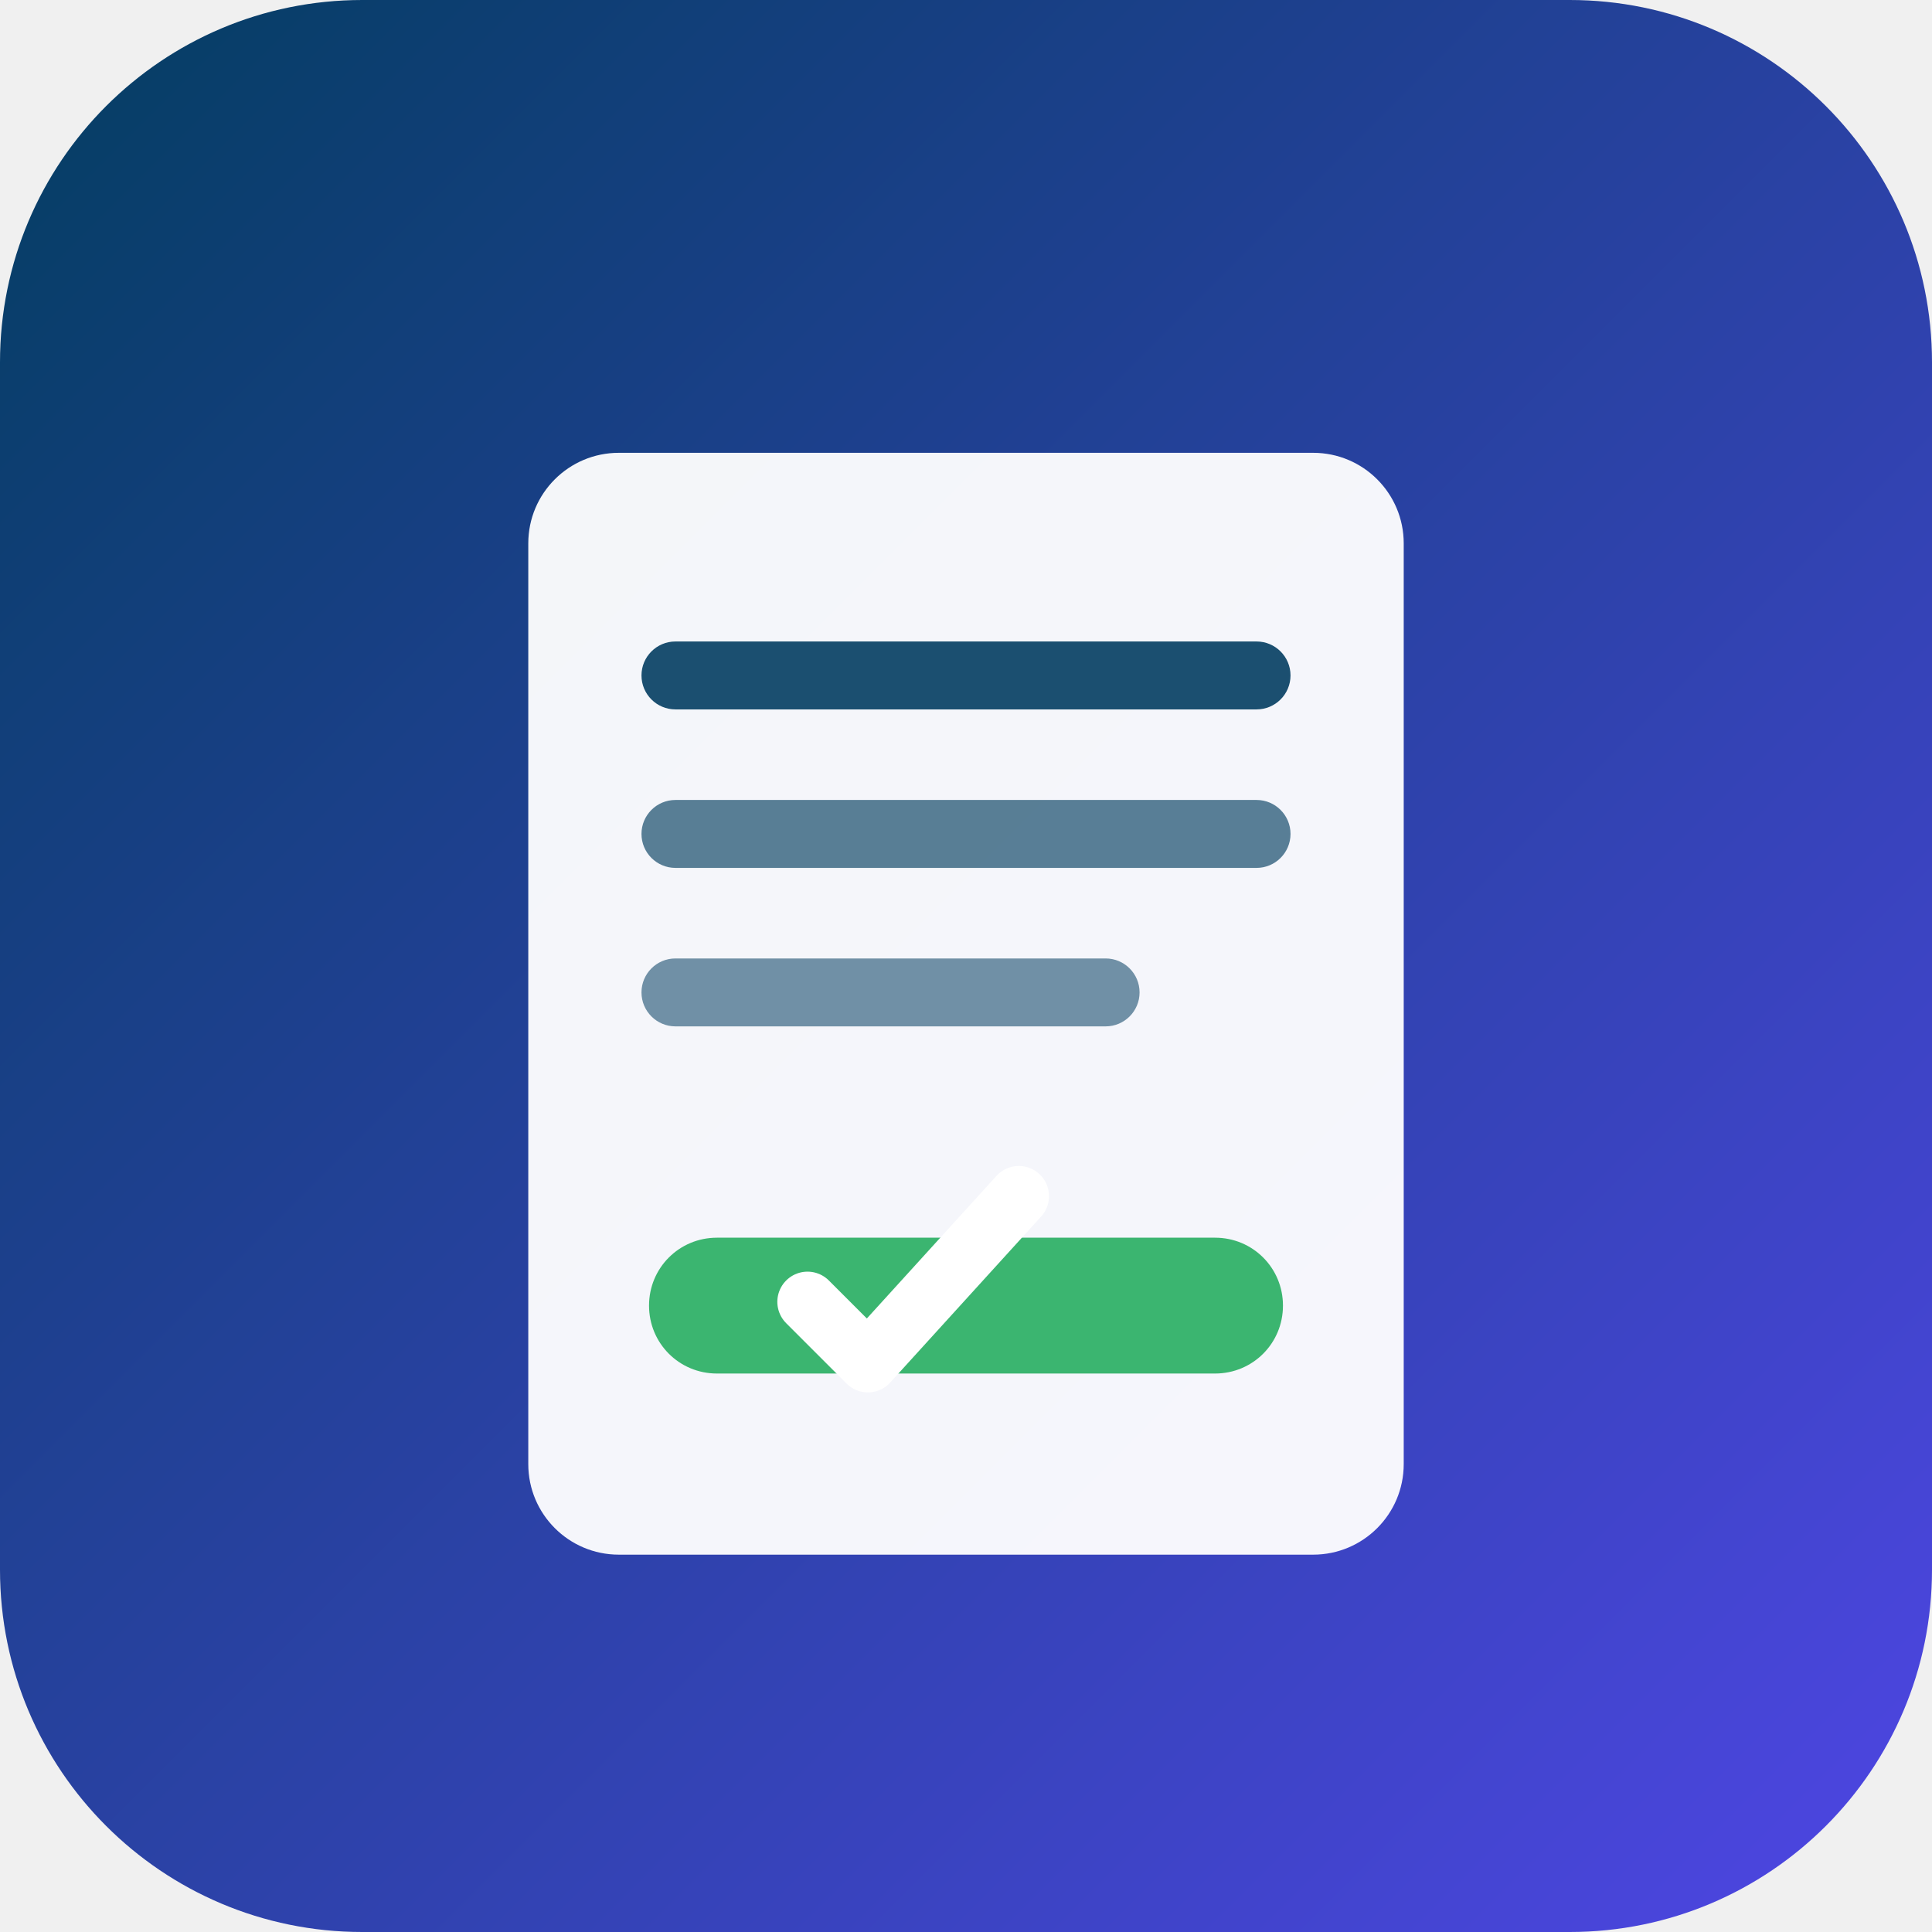
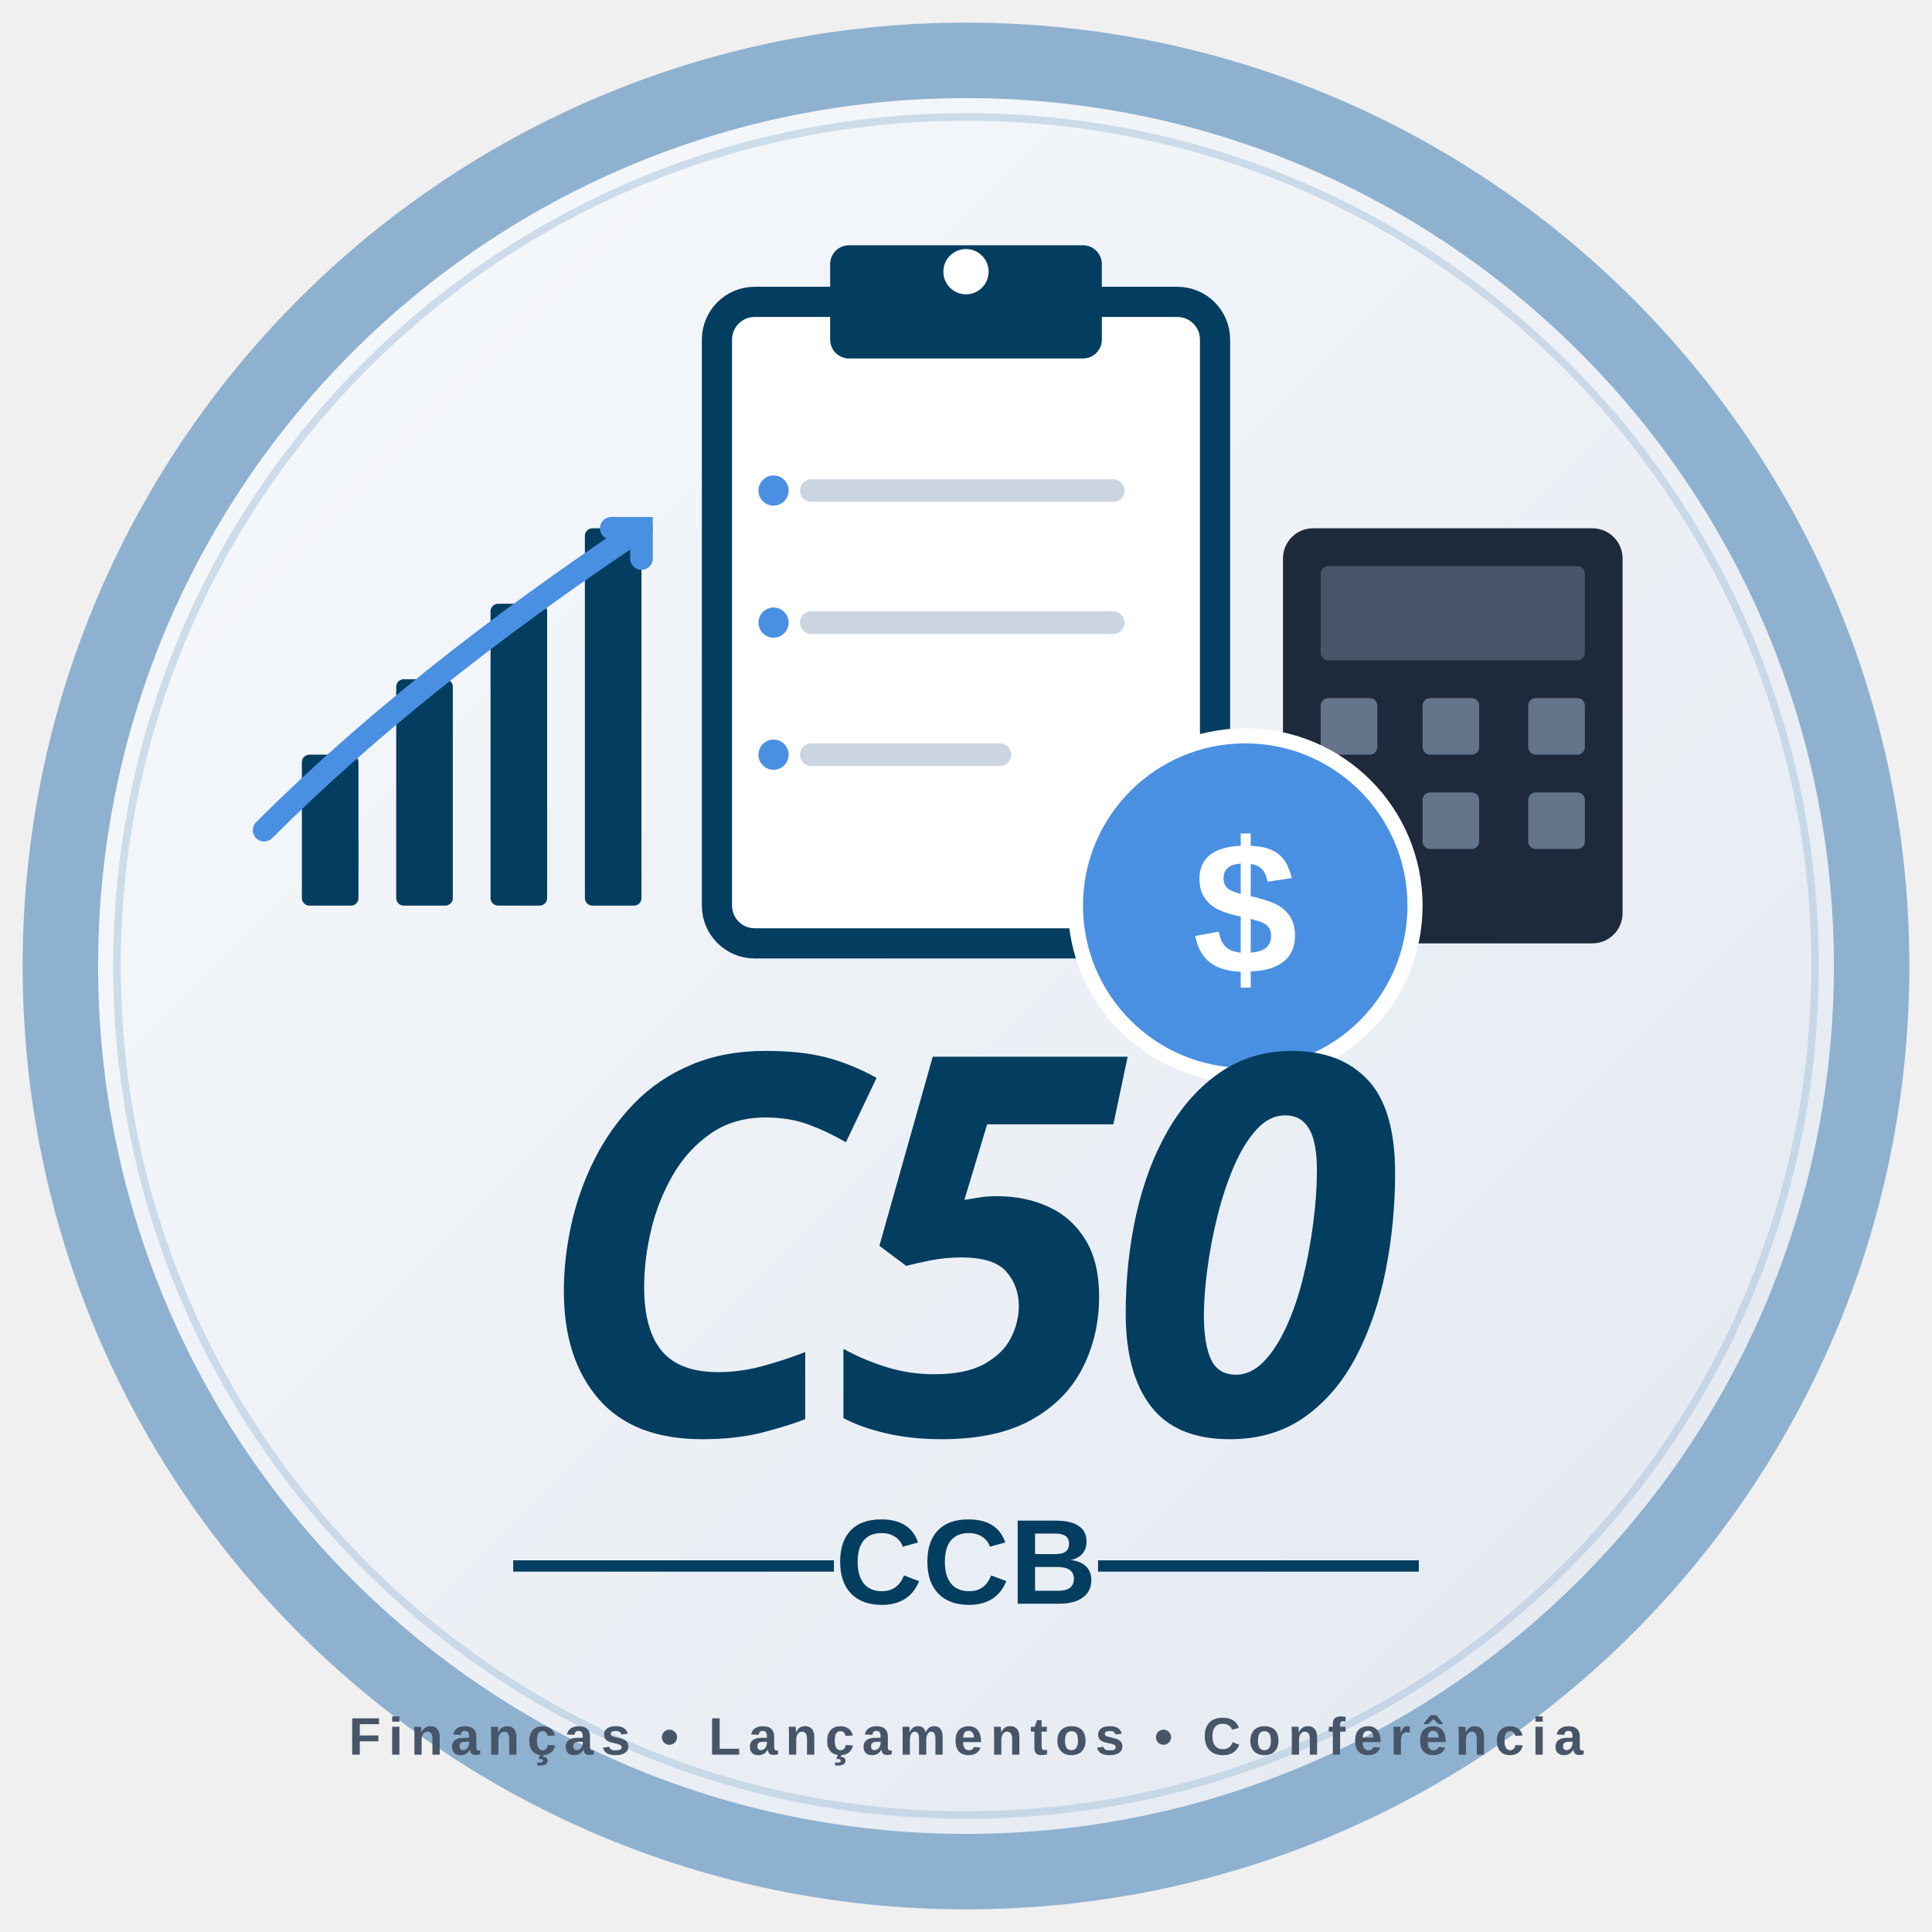
- <svg xmlns="http://www.w3.org/2000/svg" viewBox="0 0 512 512" width="512" height="512" role="img" aria-label="Conferencia">
+ <svg xmlns="http://www.w3.org/2000/svg" viewBox="0 0 512 512" width="512" height="512">
  <defs>
-     <linearGradient id="g" x1="0" y1="0" x2="1" y2="1">
-       <stop offset="0" stop-color="#033D60" />
-       <stop offset="1" stop-color="#4f46e5" />
+     <linearGradient id="bgGrad" x1="0%" y1="0%" x2="100%" y2="100%">
+       <stop offset="0%" style="stop-color:#f8fafc;stop-opacity:1" />
+       <stop offset="100%" style="stop-color:#e2e8f0;stop-opacity:1" />
+     </linearGradient>
+     <linearGradient id="blueGrad" x1="0%" y1="0%" x2="100%" y2="0%">
+       <stop offset="0%" style="stop-color:#033D60;stop-opacity:1" />
+       <stop offset="100%" style="stop-color:#4A90E2;stop-opacity:1" />
    </linearGradient>
  </defs>
-   <rect width="512" height="512" rx="96" fill="url(#g)" />
-   <rect x="140" y="120" width="232" height="292" rx="24" fill="#ffffff" opacity="0.95" />
-   <rect x="170" y="170" width="172" height="18" rx="9" fill="#033D60" opacity="0.9" />
-   <rect x="170" y="212" width="172" height="18" rx="9" fill="#033D60" opacity="0.65" />
-   <rect x="170" y="254" width="132" height="18" rx="9" fill="#033D60" opacity="0.55" />
-   <path d="M190 328h132c10 0 18 8 18 18s-8 18-18 18H190c-10 0-18-8-18-18s8-18 18-18Z" fill="#27ae60" opacity="0.9" />
-   <path d="M214 345l16 16 40-44" fill="none" stroke="#ffffff" stroke-width="16" stroke-linecap="round" stroke-linejoin="round" />
+   <circle cx="256" cy="256" r="240" fill="url(#bgGrad)" stroke="#8FB1D0" stroke-width="20" />
+   <circle cx="256" cy="256" r="225" fill="none" stroke="#A5C2D9" stroke-width="2" opacity="0.5" />
+   <g transform="translate(0, -20)">
+     <rect x="190" y="100" width="132" height="170" rx="10" fill="#fff" stroke="#033D60" stroke-width="8" />
+     <rect x="220" y="85" width="72" height="30" rx="5" fill="#033D60" />
+     <circle cx="256" cy="92" r="6" fill="#fff" />
+     <path d="M215 150 h80 M215 185 h80 M215 220 h50" stroke="#CBD5E1" stroke-width="6" stroke-linecap="round" />
+     <circle cx="205" cy="150" r="4" fill="#4A90E2" />
+     <circle cx="205" cy="185" r="4" fill="#4A90E2" />
+     <circle cx="205" cy="220" r="4" fill="#4A90E2" />
+     <g transform="translate(80, 160)">
+       <rect x="0" y="60" width="15" height="40" fill="#033D60" rx="2" />
+       <rect x="25" y="40" width="15" height="60" fill="#033D60" rx="2" />
+       <rect x="50" y="20" width="15" height="80" fill="#033D60" rx="2" />
+       <rect x="75" y="0" width="15" height="100" fill="#033D60" rx="2" />
+       <path d="M-10 80 Q 30 40, 90 0" fill="none" stroke="#4A90E2" stroke-width="6" stroke-linecap="round" />
+       <path d="M82 0 L90 0 L90 8" fill="none" stroke="#4A90E2" stroke-width="6" stroke-linecap="round" />
+     </g>
+     <g transform="translate(340, 160)">
+       <rect x="0" y="0" width="90" height="110" rx="8" fill="#1E293B" />
+       <rect x="10" y="10" width="70" height="25" rx="2" fill="#475569" />
+       <g fill="#64748B">
+         <rect x="10" y="45" width="15" height="15" rx="2" />
+         <rect x="37" y="45" width="15" height="15" rx="2" />
+         <rect x="65" y="45" width="15" height="15" rx="2" />
+         <rect x="10" y="70" width="15" height="15" rx="2" />
+         <rect x="37" y="70" width="15" height="15" rx="2" />
+         <rect x="65" y="70" width="15" height="15" rx="2" />
+       </g>
+     </g>
+     <circle cx="330" cy="260" r="45" fill="#4A90E2" stroke="#fff" stroke-width="4" />
+     <text x="330" y="278" font-family="Arial, sans-serif" font-size="50" font-weight="bold" fill="#fff" text-anchor="middle">$</text>
+   </g>
+   <text x="256" y="380" font-family="Verdana, Geneva, sans-serif" font-size="140" font-weight="900" font-style="italic" fill="#033D60" text-anchor="middle" letter-spacing="-5">C50</text>
+   <g transform="translate(256, 420)">
+     <line x1="-120" y1="-5" x2="-35" y2="-5" stroke="#033D60" stroke-width="3" />
+     <text y="5" font-family="Arial, sans-serif" font-size="32" font-weight="bold" fill="#033D60" text-anchor="middle">CCB</text>
+     <line x1="35" y1="-5" x2="120" y2="-5" stroke="#033D60" stroke-width="3" />
+     <text y="45" font-family="Arial, sans-serif" font-size="14" font-weight="bold" fill="#475569" text-anchor="middle" text-transform="uppercase" letter-spacing="2">Finanças • Lançamentos • Conferência</text>
+   </g>
</svg>
